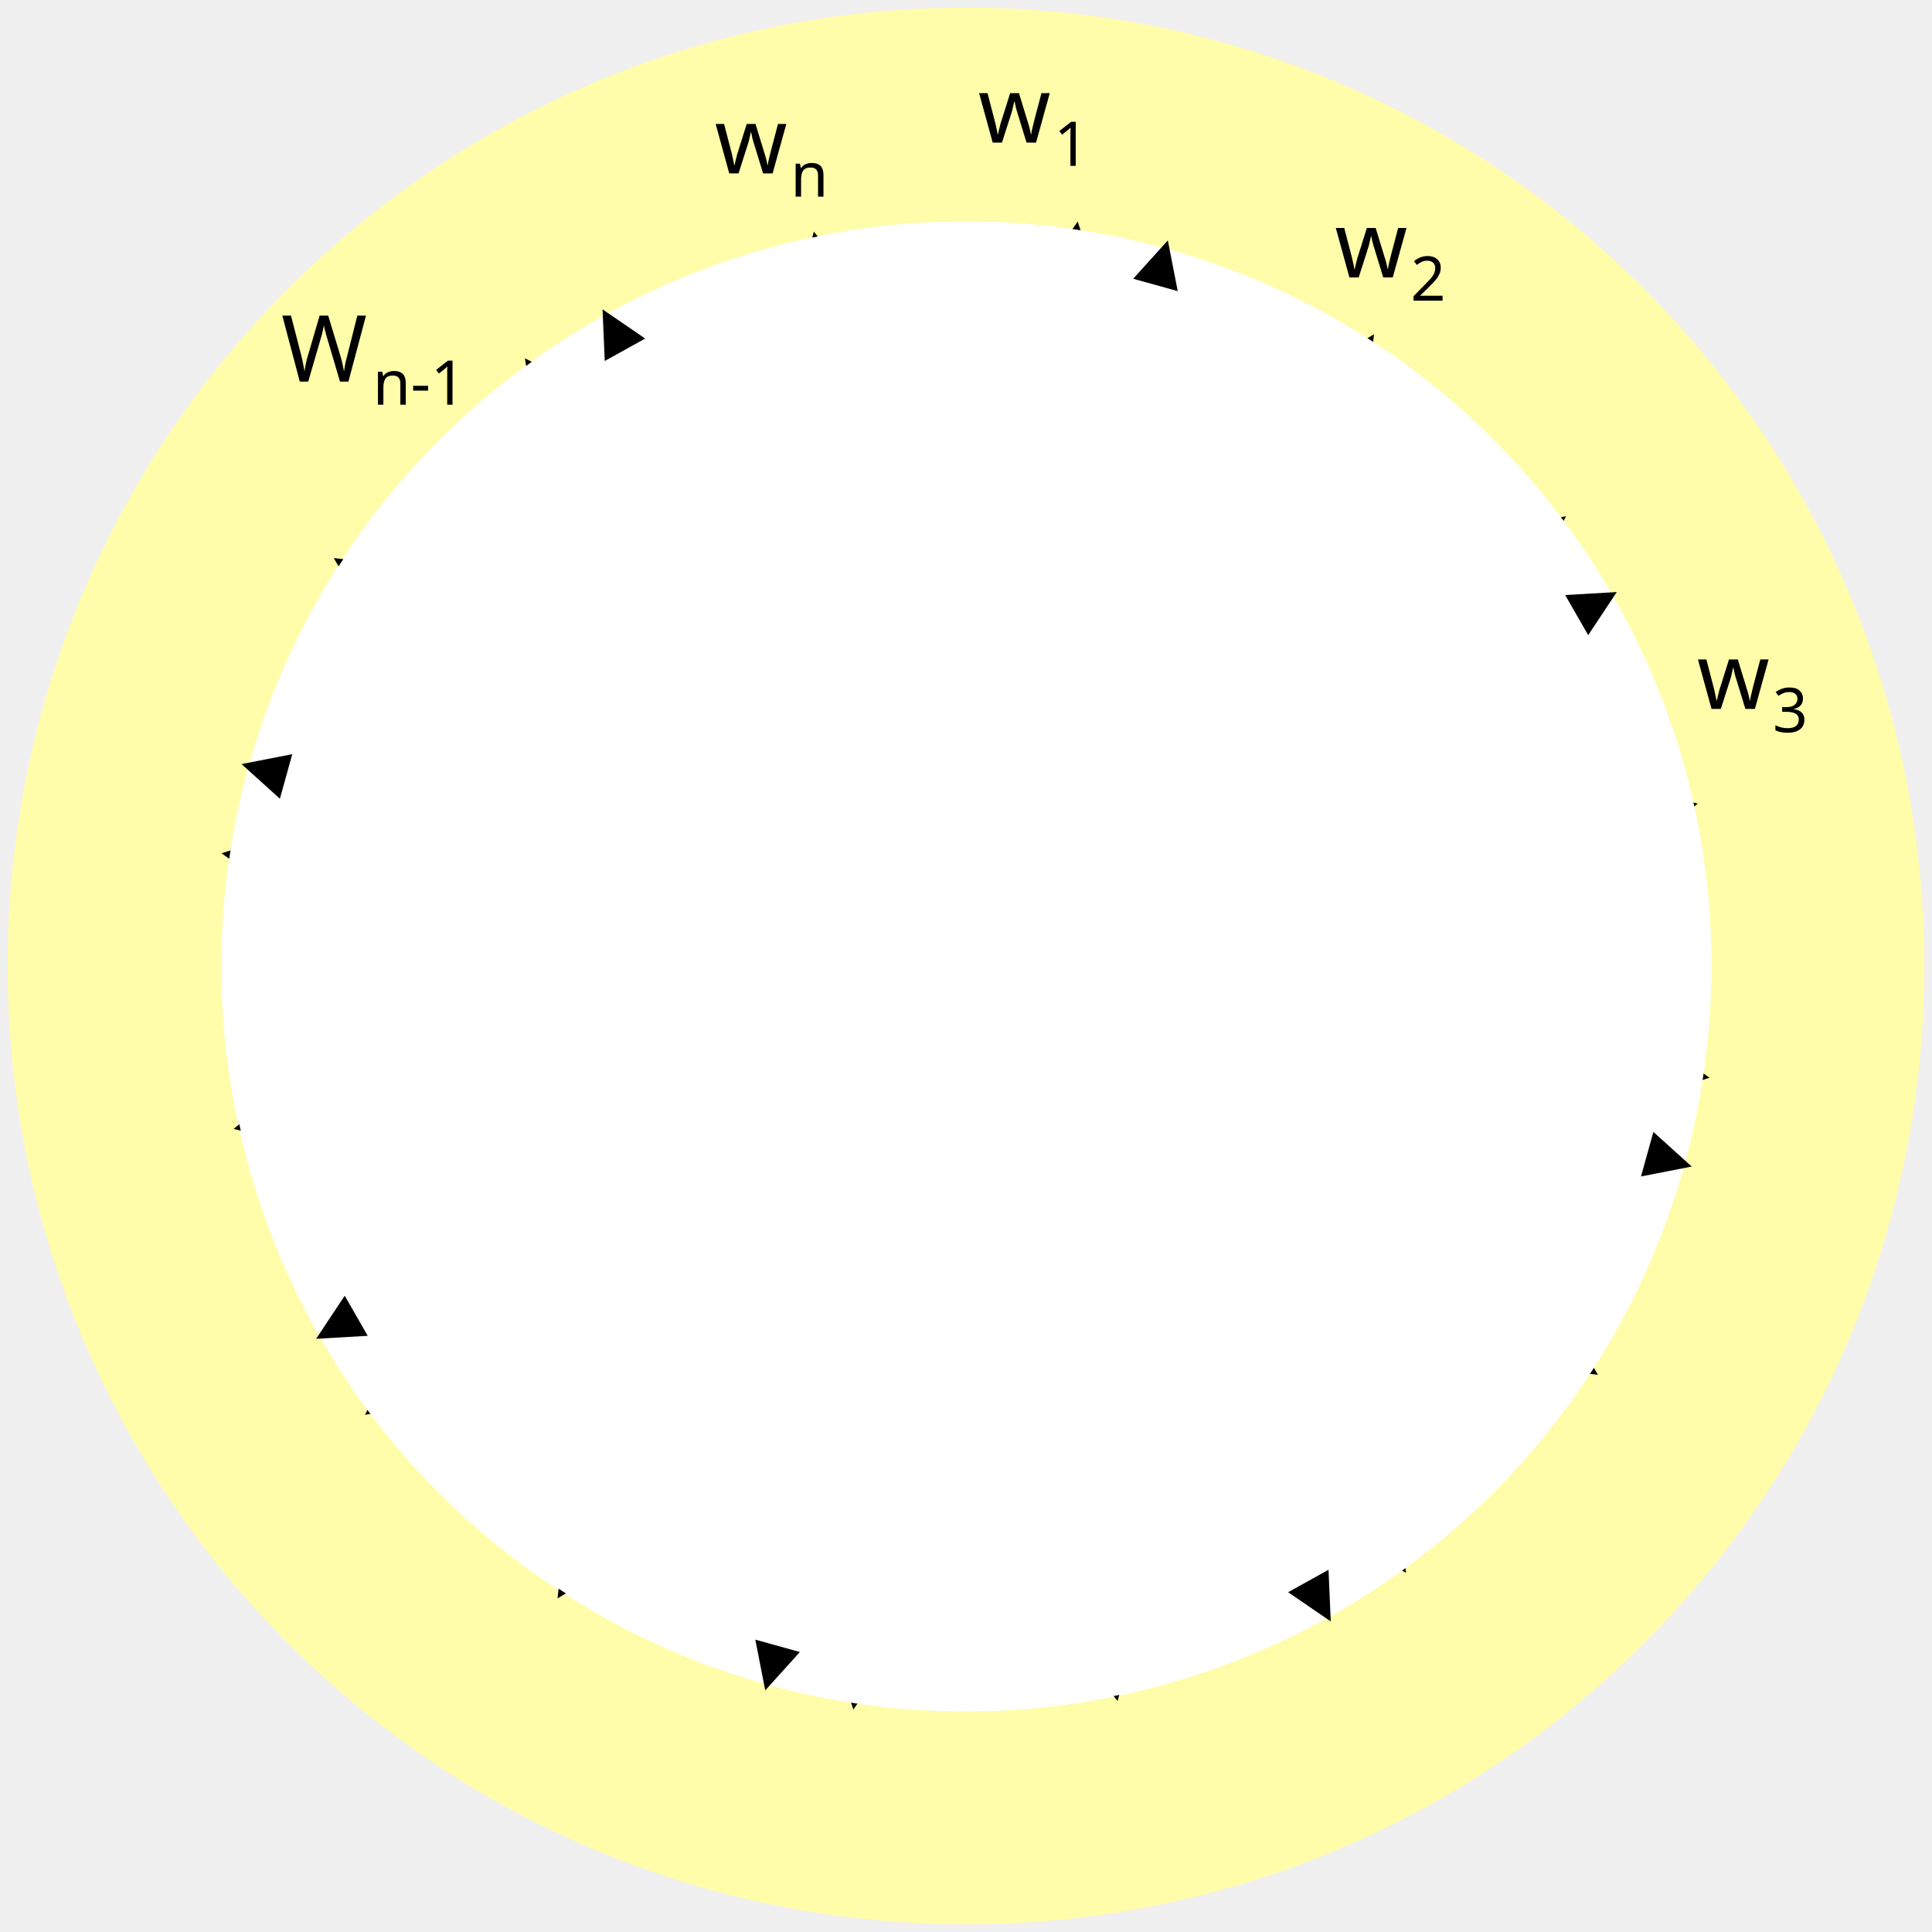
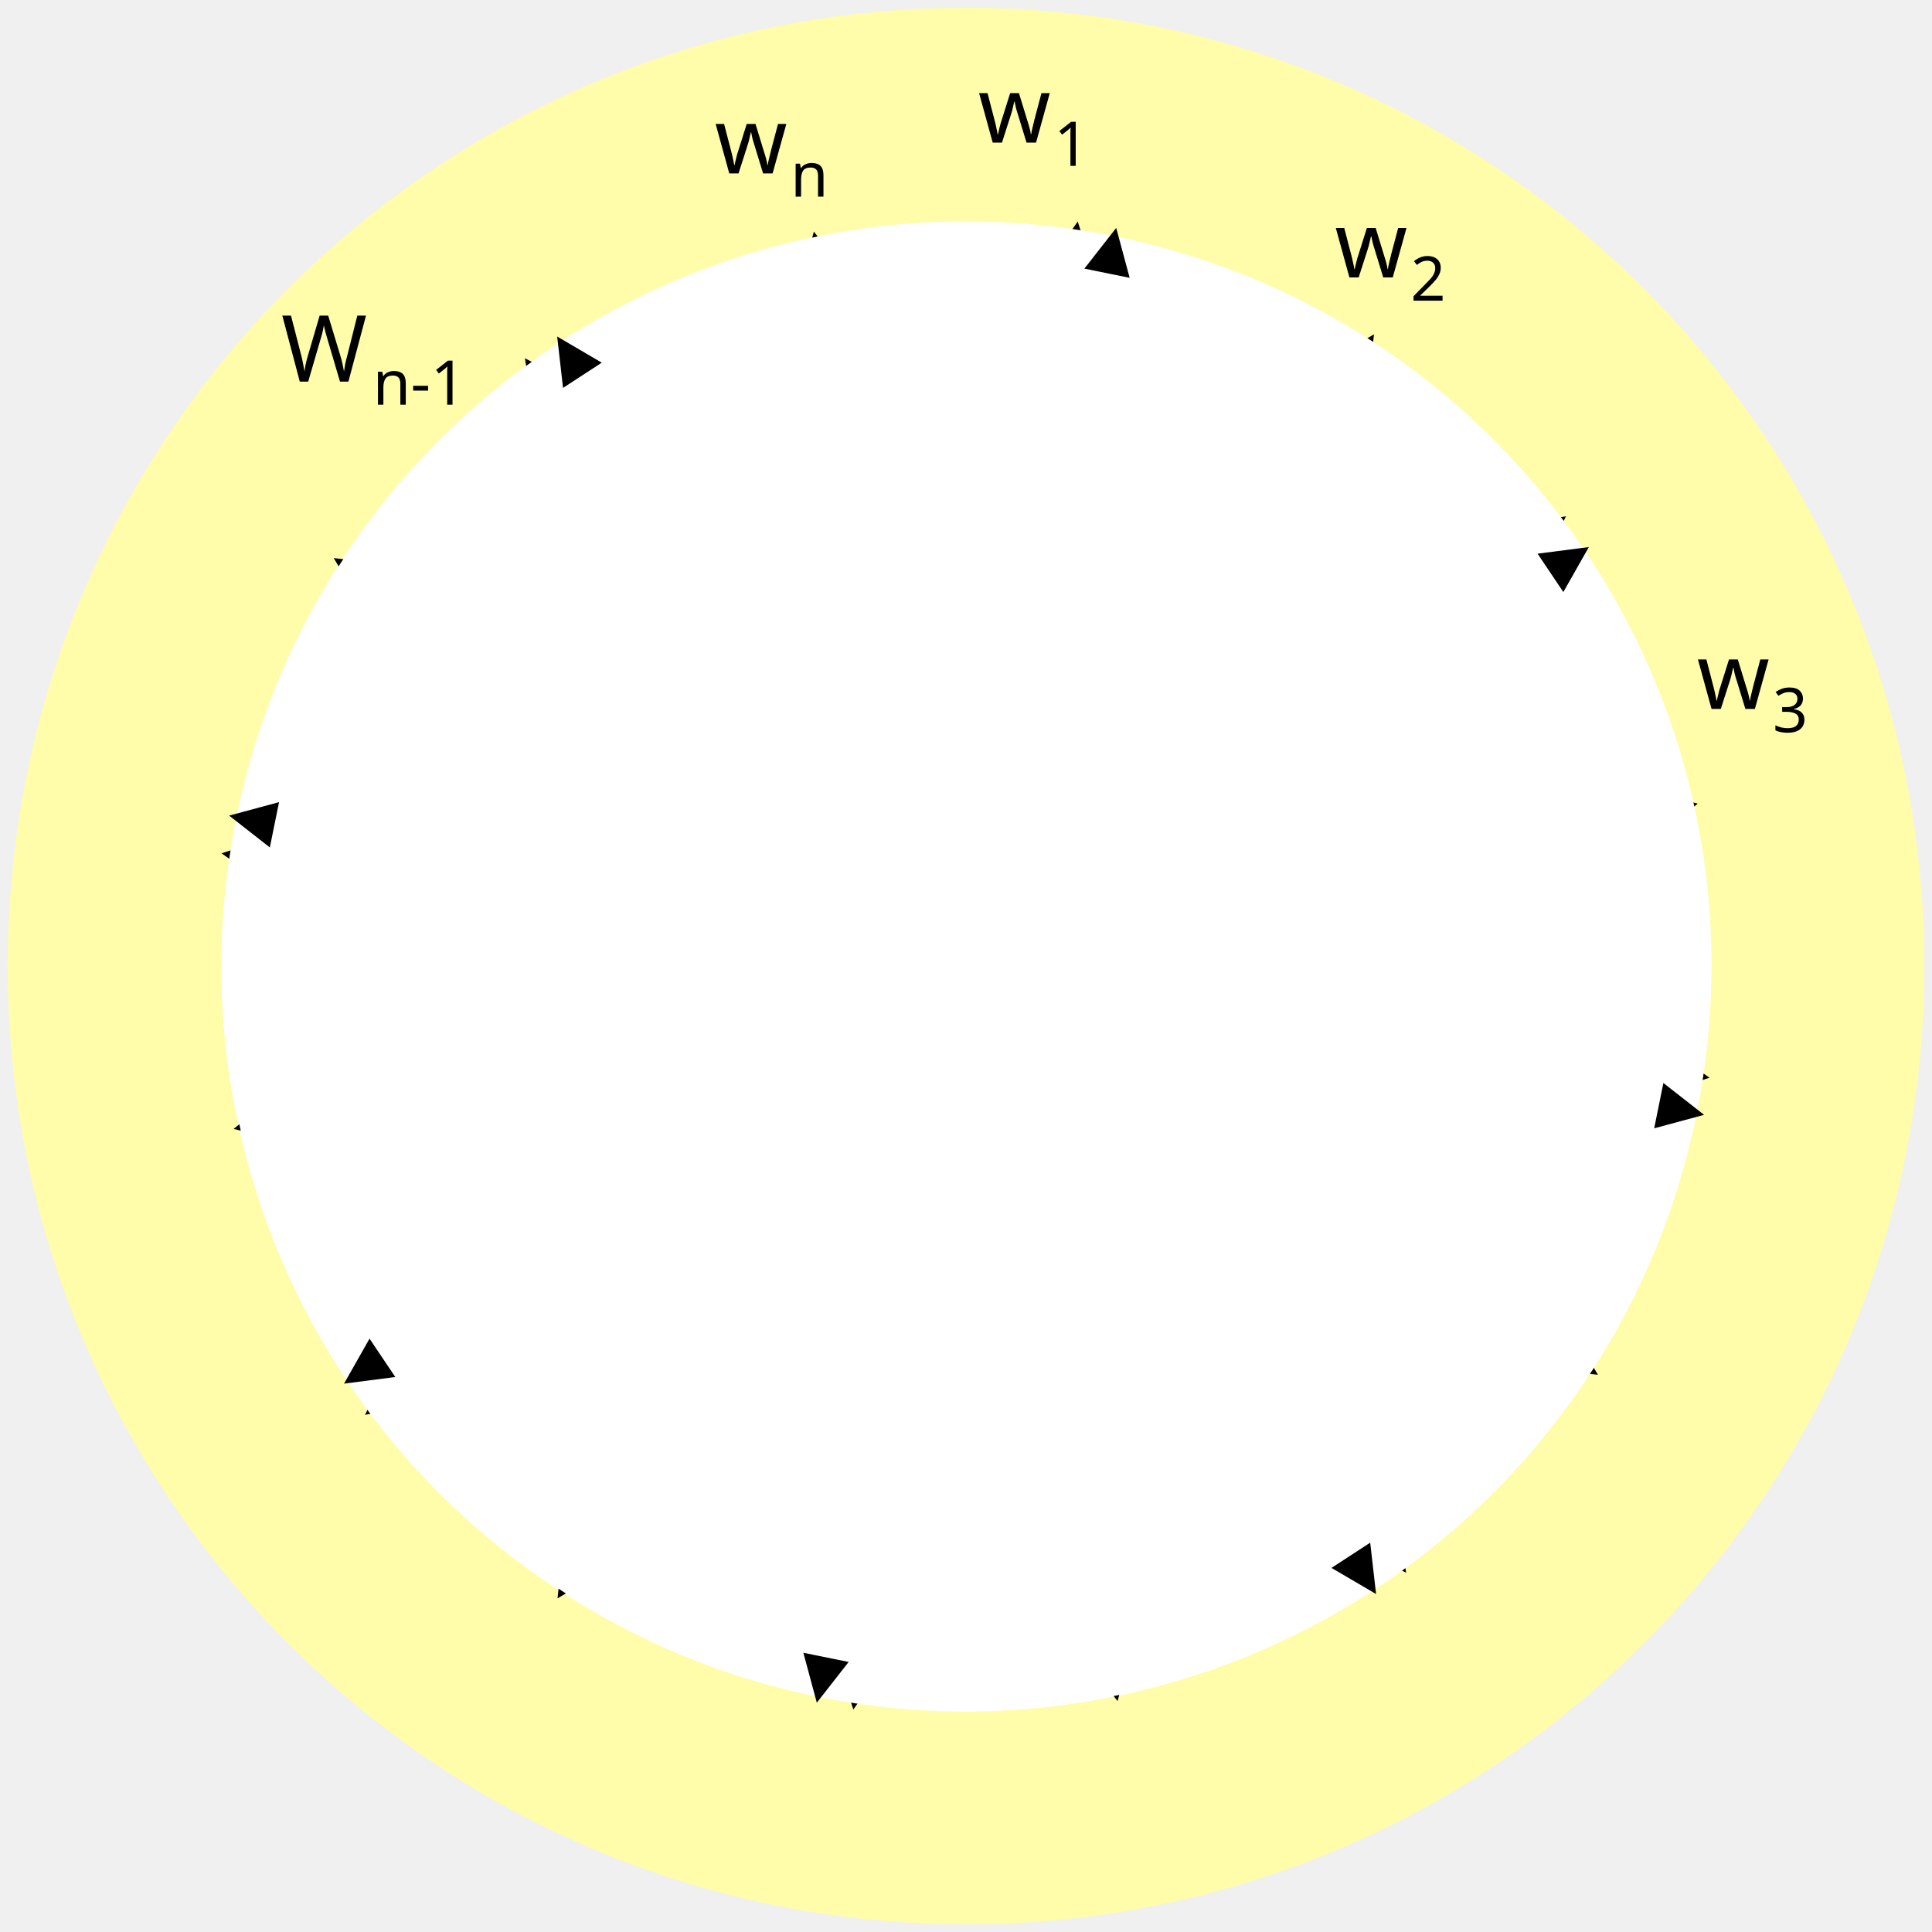
<svg xmlns="http://www.w3.org/2000/svg" width="88.459mm" height="88.459mm" viewBox="0 0 88.459 88.459" version="1.1" id="svg1">
  <defs id="defs1">
    <clipPath clipPathUnits="userSpaceOnUse" id="clipPath5">
      <path d="m 60.964,27.509 h 720 v 540 H 60.964 Z" id="path5" />
    </clipPath>
    <clipPath clipPathUnits="userSpaceOnUse" id="clipPath7">
      <path d="m 60.964,27.509 h 720 v 540 H 60.964 Z" transform="matrix(12700.003,0,0,-12700.003,-6095539.3,5821478.2)" id="path7" />
    </clipPath>
    <clipPath clipPathUnits="userSpaceOnUse" id="clipPath9">
      <path d="m 60.964,27.509 h 720 v 540 H 60.964 Z" transform="matrix(12700.003,0,0,12700.003,-7670339.7,-4246677.9)" id="path9" />
    </clipPath>
    <clipPath clipPathUnits="userSpaceOnUse" id="clipPath11">
      <path d="m 60.964,27.509 h 720 v 540 H 60.964 Z" transform="matrix(12700.003,0,0,12700.003,-7663989.6,-4253027.9)" id="path11" />
    </clipPath>
    <clipPath clipPathUnits="userSpaceOnUse" id="clipPath13">
      <path d="m 60.964,27.509 h 720 v 540 H 60.964 Z" transform="matrix(12700.003,0,0,-12700.003,-7663989.6,4253027.9)" id="path13" />
    </clipPath>
    <clipPath clipPathUnits="userSpaceOnUse" id="clipPath15">
      <path d="m 60.964,27.509 h 720 v 540 H 60.964 Z" transform="matrix(12700.003,0,0,-12700.003,-7657639.7,4259377.8)" id="path15" />
    </clipPath>
    <clipPath clipPathUnits="userSpaceOnUse" id="clipPath17">
      <path d="m 60.964,27.509 h 720 v 540 H 60.964 Z" transform="matrix(12700.003,0,0,12700.003,-7663989.6,-4233977.9)" id="path17" />
    </clipPath>
    <clipPath clipPathUnits="userSpaceOnUse" id="clipPath19">
      <path d="m 60.964,27.509 h 720 v 540 H 60.964 Z" transform="matrix(-12700.003,0,0,12700.003,7670339.7,-4240327.8)" id="path19" />
    </clipPath>
    <clipPath clipPathUnits="userSpaceOnUse" id="clipPath21">
      <path d="m 60.964,27.509 h 720 v 540 H 60.964 Z" transform="matrix(-12700.003,0,0,12700.003,7670339.7,-4246677.9)" id="path21" />
    </clipPath>
    <clipPath clipPathUnits="userSpaceOnUse" id="clipPath23">
      <path d="m 60.964,27.509 h 720 v 540 H 60.964 Z" transform="matrix(-12700.003,0,0,12700.003,7670339.7,-4259377.8)" id="path23" />
    </clipPath>
    <clipPath clipPathUnits="userSpaceOnUse" id="clipPath25">
      <path d="m 60.964,27.509 h 720 v 540 H 60.964 Z" transform="matrix(-12700.003,0,0,-12700.003,7663989.6,4246677.9)" id="path25" />
    </clipPath>
    <clipPath clipPathUnits="userSpaceOnUse" id="clipPath26">
      <path d="m 60.964,27.509 h 720 v 540 H 60.964 Z" transform="matrix(1,0,0,-1,-652.2105,423.359)" id="path26" />
    </clipPath>
    <clipPath clipPathUnits="userSpaceOnUse" id="clipPath27">
      <path d="m 60.964,27.509 h 720 v 540 H 60.964 Z" transform="matrix(1,0,0,-1,-662.0308,420.359)" id="path27" />
    </clipPath>
    <clipPath clipPathUnits="userSpaceOnUse" id="clipPath28">
      <path d="m 60.964,27.509 h 720 v 540 H 60.964 Z" transform="matrix(1,0,0,-1,-699.2104,367.359)" id="path28" />
    </clipPath>
    <clipPath clipPathUnits="userSpaceOnUse" id="clipPath29">
      <path d="m 60.964,27.509 h 720 v 540 H 60.964 Z" transform="matrix(1,0,0,-1,-709.0307,364.359)" id="path29" />
    </clipPath>
    <clipPath clipPathUnits="userSpaceOnUse" id="clipPath30">
      <path d="m 60.964,27.509 h 720 v 540 H 60.964 Z" transform="matrix(1,0,0,-1,-605.9136,440.859)" id="path30" />
    </clipPath>
    <clipPath clipPathUnits="userSpaceOnUse" id="clipPath31">
      <path d="m 60.964,27.509 h 720 v 540 H 60.964 Z" transform="matrix(1,0,0,-1,-615.7339,437.859)" id="path31" />
    </clipPath>
    <clipPath clipPathUnits="userSpaceOnUse" id="clipPath32">
      <path d="m 60.964,27.509 h 720 v 540 H 60.964 Z" transform="matrix(1,0,0,-1,-571.7222,436.859)" id="path32" />
    </clipPath>
    <clipPath clipPathUnits="userSpaceOnUse" id="clipPath33">
      <path d="m 60.964,27.509 h 720 v 540 H 60.964 Z" transform="matrix(1,0,0,-1,-581.5425,433.859)" id="path33" />
    </clipPath>
    <clipPath clipPathUnits="userSpaceOnUse" id="clipPath34">
      <path d="m 60.964,27.509 h 720 v 540 H 60.964 Z" transform="matrix(1,0,0,-1,-515.4654,409.859)" id="path34" />
    </clipPath>
    <clipPath clipPathUnits="userSpaceOnUse" id="clipPath35">
      <path d="m 60.964,27.509 h 720 v 540 H 60.964 Z" transform="matrix(1,0,0,-1,-527.3306,406.859)" id="path35" />
    </clipPath>
    <clipPath clipPathUnits="userSpaceOnUse" id="clipPath37">
      <path d="m 60.964,27.509 h 720 v 540 H 60.964 Z" transform="matrix(12700.003,0,0,-12700.003,-7676689.7,4246677.9)" id="path37" />
    </clipPath>
    <clipPath clipPathUnits="userSpaceOnUse" id="clipPath39">
      <path d="m 60.964,27.509 h 720 v 540 H 60.964 Z" transform="matrix(12700.003,0,0,-12700.003,-7670339.7,4259377.8)" id="path39" />
    </clipPath>
    <clipPath clipPathUnits="userSpaceOnUse" id="clipPath41">
      <path d="m 60.964,27.509 h 720 v 540 H 60.964 Z" transform="matrix(-12700.003,0,0,-12700.003,7663989.6,4227627.9)" id="path41" />
    </clipPath>
    <clipPath clipPathUnits="userSpaceOnUse" id="clipPath43">
      <path d="m 60.964,27.509 h 720 v 540 H 60.964 Z" transform="matrix(-12700.003,0,0,-12700.003,7676689.7,4240327.8)" id="path43" />
    </clipPath>
    <clipPath clipPathUnits="userSpaceOnUse" id="clipPath45">
      <path d="m 60.964,27.509 h 720 v 540 H 60.964 Z" transform="matrix(-12700.003,0,0,-12700.003,7670339.7,4227627.9)" id="path45" />
    </clipPath>
    <clipPath clipPathUnits="userSpaceOnUse" id="clipPath47">
      <path d="m 60.964,27.509 h 720 v 540 H 60.964 Z" id="path47" />
    </clipPath>
    <clipPath clipPathUnits="userSpaceOnUse" id="clipPath49">
      <path d="m 60.964,27.509 h 720 v 540 H 60.964 Z" transform="matrix(12557.498,-1897.177,-1897.177,-12557.498,-5728168.6,6567992.3)" id="path49" />
    </clipPath>
    <clipPath clipPathUnits="userSpaceOnUse" id="clipPath51">
      <path d="m 60.964,27.509 h 720 v 540 H 60.964 Z" transform="matrix(12700.003,0,0,-12700.003,-6447964.4,4427652.9)" id="path51" />
    </clipPath>
    <clipPath clipPathUnits="userSpaceOnUse" id="clipPath53">
      <path d="m 60.964,27.509 h 720 v 540 H 60.964 Z" id="path53" />
    </clipPath>
    <clipPath clipPathUnits="userSpaceOnUse" id="clipPath55">
      <path d="m 60.964,27.509 h 720 v 540 H 60.964 Z" id="path55" />
    </clipPath>
    <clipPath clipPathUnits="userSpaceOnUse" id="clipPath57">
      <path d="m 60.964,27.509 h 720 v 540 H 60.964 Z" transform="matrix(-12700.003,0,0,-12700.003,7859252.2,5469053.2)" id="path57" />
    </clipPath>
    <clipPath clipPathUnits="userSpaceOnUse" id="clipPath59">
      <path d="m 60.964,27.509 h 720 v 540 H 60.964 Z" id="path59" />
    </clipPath>
    <clipPath clipPathUnits="userSpaceOnUse" id="clipPath61">
      <path d="m 60.964,27.509 h 720 v 540 H 60.964 Z" id="path61" />
    </clipPath>
    <clipPath clipPathUnits="userSpaceOnUse" id="clipPath63">
      <path d="m 60.964,27.509 h 720 v 540 H 60.964 Z" transform="matrix(12700.003,0,0,-12700.003,-6948027,5243628.2)" id="path63" />
    </clipPath>
    <clipPath clipPathUnits="userSpaceOnUse" id="clipPath65">
      <path d="m 60.964,27.509 h 720 v 540 H 60.964 Z" id="path65" />
    </clipPath>
    <clipPath clipPathUnits="userSpaceOnUse" id="clipPath67">
      <path d="m 60.964,27.509 h 720 v 540 H 60.964 Z" id="path67" />
    </clipPath>
    <clipPath clipPathUnits="userSpaceOnUse" id="clipPath69">
      <path d="m 60.964,27.509 h 720 v 540 H 60.964 Z" transform="matrix(12700.003,0,0,12700.003,-6684501.9,-3502140.2)" id="path69" />
    </clipPath>
    <clipPath clipPathUnits="userSpaceOnUse" id="clipPath71">
      <path d="m 60.964,27.509 h 720 v 540 H 60.964 Z" id="path71" />
    </clipPath>
    <clipPath clipPathUnits="userSpaceOnUse" id="clipPath73">
      <path d="m 60.964,27.509 h 720 v 540 H 60.964 Z" id="path73" />
    </clipPath>
    <clipPath clipPathUnits="userSpaceOnUse" id="clipPath75">
      <path d="m 60.964,27.509 h 720 v 540 H 60.964 Z" id="path75" />
    </clipPath>
    <clipPath clipPathUnits="userSpaceOnUse" id="clipPath77">
      <path d="m 60.964,27.509 h 720 v 540 H 60.964 Z" transform="matrix(10666.247,-6893.565,-6893.565,-10666.247,-2917235.4,8954474.8)" id="path77" />
    </clipPath>
    <clipPath clipPathUnits="userSpaceOnUse" id="clipPath79">
      <path d="m 60.964,27.509 h 720 v 540 H 60.964 Z" transform="matrix(11576.352,-5222.845,-5222.845,-11576.352,-4025073.4,7207263.8)" id="path79" />
    </clipPath>
    <clipPath clipPathUnits="userSpaceOnUse" id="clipPath81">
      <path d="m 60.964,27.509 h 720 v 540 H 60.964 Z" id="path81" />
    </clipPath>
    <clipPath clipPathUnits="userSpaceOnUse" id="clipPath83">
      <path d="m 60.964,27.509 h 720 v 540 H 60.964 Z" id="path83" />
    </clipPath>
    <clipPath clipPathUnits="userSpaceOnUse" id="clipPath85">
      <path d="m 60.964,27.509 h 720 v 540 H 60.964 Z" transform="matrix(-11576.352,-5222.845,5222.845,-11576.352,5436361.6,8248663.5)" id="path85" />
    </clipPath>
    <clipPath clipPathUnits="userSpaceOnUse" id="clipPath87">
      <path d="m 60.964,27.509 h 720 v 540 H 60.964 Z" id="path87" />
    </clipPath>
    <clipPath clipPathUnits="userSpaceOnUse" id="clipPath89">
      <path d="m 60.964,27.509 h 720 v 540 H 60.964 Z" id="path89" />
    </clipPath>
    <clipPath clipPathUnits="userSpaceOnUse" id="clipPath91">
      <path d="m 60.964,27.509 h 720 v 540 H 60.964 Z" transform="matrix(11576.352,-5222.845,-5222.845,-11576.352,-4525136,8023238.7)" id="path91" />
    </clipPath>
    <clipPath clipPathUnits="userSpaceOnUse" id="clipPath93">
      <path d="m 60.964,27.509 h 720 v 540 H 60.964 Z" id="path93" />
    </clipPath>
    <clipPath clipPathUnits="userSpaceOnUse" id="clipPath95">
      <path d="m 60.964,27.509 h 720 v 540 H 60.964 Z" id="path95" />
    </clipPath>
    <clipPath clipPathUnits="userSpaceOnUse" id="clipPath97">
      <path d="m 60.964,27.509 h 720 v 540 H 60.964 Z" transform="matrix(11576.352,5222.845,-5222.845,11576.352,-4261610.4,-6281750.6)" id="path97" />
    </clipPath>
    <clipPath clipPathUnits="userSpaceOnUse" id="clipPath99">
      <path d="m 60.964,27.509 h 720 v 540 H 60.964 Z" id="path99" />
    </clipPath>
    <clipPath clipPathUnits="userSpaceOnUse" id="clipPath101">
      <path d="m 60.964,27.509 h 720 v 540 H 60.964 Z" id="path101" />
    </clipPath>
    <clipPath clipPathUnits="userSpaceOnUse" id="clipPath104">
      <path d="m 60.964,27.509 h 720 v 540 H 60.964 Z" id="path104" />
    </clipPath>
    <clipPath clipPathUnits="userSpaceOnUse" id="clipPath106">
      <path d="m 60.964,27.509 h 720 v 540 H 60.964 Z" transform="matrix(12220.231,-3457.742,-3457.742,-12220.231,-5004631.1,7398884.2)" id="path106" />
    </clipPath>
    <clipPath clipPathUnits="userSpaceOnUse" id="clipPath108">
      <path d="m 60.964,27.509 h 720 v 540 H 60.964 Z" transform="matrix(12599.643,-1593.436,-1593.436,-12599.643,-5856665.5,5357305.7)" id="path108" />
    </clipPath>
    <clipPath clipPathUnits="userSpaceOnUse" id="clipPath110">
      <path d="m 60.964,27.509 h 720 v 540 H 60.964 Z" id="path110" />
    </clipPath>
    <clipPath clipPathUnits="userSpaceOnUse" id="clipPath112">
      <path d="m 60.964,27.509 h 720 v 540 H 60.964 Z" id="path112" />
    </clipPath>
    <clipPath clipPathUnits="userSpaceOnUse" id="clipPath114">
      <path d="m 60.964,27.509 h 720 v 540 H 60.964 Z" transform="matrix(-12599.643,-1593.436,1593.436,-12599.643,7267954.6,6398705.4)" id="path114" />
    </clipPath>
    <clipPath clipPathUnits="userSpaceOnUse" id="clipPath116">
      <path d="m 60.964,27.509 h 720 v 540 H 60.964 Z" id="path116" />
    </clipPath>
    <clipPath clipPathUnits="userSpaceOnUse" id="clipPath118">
      <path d="m 60.964,27.509 h 720 v 540 H 60.964 Z" id="path118" />
    </clipPath>
    <clipPath clipPathUnits="userSpaceOnUse" id="clipPath120">
      <path d="m 60.964,27.509 h 720 v 540 H 60.964 Z" transform="matrix(12599.643,-1593.436,-1593.436,-12599.643,-6356727.8,6173280.7)" id="path120" />
    </clipPath>
    <clipPath clipPathUnits="userSpaceOnUse" id="clipPath122">
      <path d="m 60.964,27.509 h 720 v 540 H 60.964 Z" id="path122" />
    </clipPath>
    <clipPath clipPathUnits="userSpaceOnUse" id="clipPath124">
      <path d="m 60.964,27.509 h 720 v 540 H 60.964 Z" id="path124" />
    </clipPath>
    <clipPath clipPathUnits="userSpaceOnUse" id="clipPath126">
      <path d="m 60.964,27.509 h 720 v 540 H 60.964 Z" transform="matrix(12599.643,1593.436,-1593.436,12599.643,-6093203.4,-4431792.5)" id="path126" />
    </clipPath>
    <clipPath clipPathUnits="userSpaceOnUse" id="clipPath128">
      <path d="m 60.964,27.509 h 720 v 540 H 60.964 Z" id="path128" />
    </clipPath>
    <clipPath clipPathUnits="userSpaceOnUse" id="clipPath130">
      <path d="m 60.964,27.509 h 720 v 540 H 60.964 Z" id="path130" />
    </clipPath>
  </defs>
  <g id="layer1" transform="translate(-54.76874,-103.4521)">
    <path id="path4" d="m 479.964,334.009 c 0,68.69 55.685,124.375 124.375,124.375 68.691,0 124.375,-55.685 124.375,-124.375 0,-68.69 -55.684,-124.375 -124.375,-124.375 -68.69,0 -124.375,55.685 -124.375,124.375 z" style="fill:#fffda9;fill-opacity:1;fill-rule:evenodd;stroke:none" transform="matrix(0.3527778,0,0,-0.3527778,-114.199,265.5125)" clip-path="url(#clipPath5)" />
    <path id="path6" d="M 0.063,1579563 C 0.063,707194.8 707194.6,0.271 1579563,0.271 2451932,0.271 3159126,707194.8 3159126,1579563 c 0,872369 -707194,1579563 -1579563,1579563 C 707194.6,3159126 0.063,2451932 0.063,1579563 Z" style="fill:none;stroke:#000000;stroke-width:25400;stroke-linecap:butt;stroke-linejoin:round;stroke-miterlimit:10;stroke-dasharray:none;stroke-opacity:1" transform="matrix(2.777777e-5,0,0,2.777777e-5,55.12152,103.8049)" clip-path="url(#clipPath7)" />
    <path id="path8" d="M -0.083,-0.013 285750,1543050" style="fill:none;stroke:#000000;stroke-width:12700;stroke-linecap:butt;stroke-linejoin:round;stroke-miterlimit:10;stroke-dasharray:none;stroke-opacity:1" transform="matrix(2.777777e-5,0,0,-2.777777e-5,98.86597,147.5493)" clip-path="url(#clipPath9)" />
    <path id="path10" d="M -0.084,-0.124 1130300,1104900" style="fill:none;stroke:#000000;stroke-width:12700;stroke-linecap:butt;stroke-linejoin:round;stroke-miterlimit:10;stroke-dasharray:none;stroke-opacity:1" transform="matrix(2.777777e-5,0,0,-2.777777e-5,98.68958,147.3729)" clip-path="url(#clipPath11)" />
    <path id="path12" d="M -0.084,0.124 1543050,374650.2" style="fill:none;stroke:#000000;stroke-width:12700;stroke-linecap:butt;stroke-linejoin:round;stroke-miterlimit:10;stroke-dasharray:none;stroke-opacity:1" transform="matrix(2.777777e-5,0,0,2.777777e-5,98.68958,147.3729)" clip-path="url(#clipPath13)" />
    <path id="path14" d="M -0.085,0.123 1327150,895350.2" style="fill:none;stroke:#000000;stroke-width:12700;stroke-linecap:butt;stroke-linejoin:round;stroke-miterlimit:10;stroke-dasharray:none;stroke-opacity:1" transform="matrix(2.777777e-5,0,0,2.777777e-5,98.51319,147.1965)" clip-path="url(#clipPath15)" />
    <path id="path16" d="M -0.084,-0.127 6349.917,1574800" style="fill:none;stroke:#000000;stroke-width:12700;stroke-linecap:butt;stroke-linejoin:round;stroke-miterlimit:10;stroke-dasharray:none;stroke-opacity:1" transform="matrix(2.777777e-5,0,0,-2.777777e-5,98.68958,147.9021)" clip-path="url(#clipPath17)" />
    <path id="path18" d="M 0.083,-0.014 660400.2,1428750" style="fill:none;stroke:#000000;stroke-width:12700;stroke-linecap:butt;stroke-linejoin:round;stroke-miterlimit:10;stroke-dasharray:none;stroke-opacity:1" transform="matrix(-2.777777e-5,0,0,-2.777777e-5,98.86597,147.7257)" clip-path="url(#clipPath19)" />
    <path id="path20" d="M 0.083,-0.013 1416050,717550.1" style="fill:none;stroke:#000000;stroke-width:12700;stroke-linecap:butt;stroke-linejoin:round;stroke-miterlimit:10;stroke-dasharray:none;stroke-opacity:1" transform="matrix(-2.777777e-5,0,0,-2.777777e-5,98.86597,147.5493)" clip-path="url(#clipPath21)" />
    <path id="path22" d="M 0.083,-0.123 1473200,527049.9" style="fill:none;stroke:#000000;stroke-width:12700;stroke-linecap:butt;stroke-linejoin:round;stroke-miterlimit:10;stroke-dasharray:none;stroke-opacity:1" transform="matrix(-2.777777e-5,0,0,-2.777777e-5,98.86597,147.1965)" clip-path="url(#clipPath23)" />
    <path id="path24" d="M 0.084,0.013 1568450,222250" style="fill:none;stroke:#000000;stroke-width:12700;stroke-linecap:butt;stroke-linejoin:round;stroke-miterlimit:10;stroke-dasharray:none;stroke-opacity:1" transform="matrix(-2.777777e-5,0,0,2.777777e-5,98.68958,147.5493)" clip-path="url(#clipPath25)" />
    <text id="text25" xml:space="preserve" transform="matrix(0.3527778,0,0,0.3527778,115.8864,116.1609)" clip-path="url(#clipPath26)">
      <tspan id="tspan25" style="font-variant:normal;font-weight:normal;font-size:12px;font-family:Verdana;writing-mode:lr-tb;fill:#000000;fill-opacity:1;fill-rule:nonzero;stroke:none" x="0" y="0">w</tspan>
    </text>
    <text id="text26" xml:space="preserve" transform="matrix(0.3527778,0,0,0.3527778,119.3508,117.2192)" clip-path="url(#clipPath27)">
      <tspan id="tspan26" style="font-variant:normal;font-weight:normal;font-size:8px;font-family:Verdana;writing-mode:lr-tb;fill:#000000;fill-opacity:1;fill-rule:nonzero;stroke:none" x="0" y="0">2</tspan>
    </text>
    <text id="text27" xml:space="preserve" transform="matrix(0.3527778,0,0,0.3527778,132.4669,135.9164)" clip-path="url(#clipPath28)">
      <tspan id="tspan27" style="font-variant:normal;font-weight:normal;font-size:12px;font-family:Verdana;writing-mode:lr-tb;fill:#000000;fill-opacity:1;fill-rule:nonzero;stroke:none" x="0" y="0">w</tspan>
    </text>
    <text id="text28" xml:space="preserve" transform="matrix(0.3527778,0,0,0.3527778,135.9313,136.9748)" clip-path="url(#clipPath29)">
      <tspan id="tspan28" style="font-variant:normal;font-weight:normal;font-size:8px;font-family:Verdana;writing-mode:lr-tb;fill:#000000;fill-opacity:1;fill-rule:nonzero;stroke:none" x="0" y="0">3</tspan>
    </text>
    <text id="text29" xml:space="preserve" transform="matrix(0.3527778,0,0,0.3527778,99.55388,109.9873)" clip-path="url(#clipPath30)">
      <tspan id="tspan29" style="font-variant:normal;font-weight:normal;font-size:12px;font-family:Verdana;writing-mode:lr-tb;fill:#000000;fill-opacity:1;fill-rule:nonzero;stroke:none" x="0" y="0">w</tspan>
    </text>
    <text id="text30" xml:space="preserve" transform="matrix(0.3527778,0,0,0.3527778,103.0183,111.0456)" clip-path="url(#clipPath31)">
      <tspan id="tspan30" style="font-variant:normal;font-weight:normal;font-size:8px;font-family:Verdana;writing-mode:lr-tb;fill:#000000;fill-opacity:1;fill-rule:nonzero;stroke:none" x="0" y="0">1</tspan>
    </text>
    <text id="text31" xml:space="preserve" transform="matrix(0.3527778,0,0,0.3527778,87.49191,111.3984)" clip-path="url(#clipPath32)">
      <tspan id="tspan31" style="font-variant:normal;font-weight:normal;font-size:12px;font-family:Verdana;writing-mode:lr-tb;fill:#000000;fill-opacity:1;fill-rule:nonzero;stroke:none" x="0" y="0">w</tspan>
    </text>
    <text id="text32" xml:space="preserve" transform="matrix(0.3527778,0,0,0.3527778,90.9563,112.4567)" clip-path="url(#clipPath33)">
      <tspan id="tspan32" style="font-variant:normal;font-weight:normal;font-size:8px;font-family:Verdana;writing-mode:lr-tb;fill:#000000;fill-opacity:1;fill-rule:nonzero;stroke:none" x="0" y="0">n</tspan>
    </text>
    <text id="text33" xml:space="preserve" transform="matrix(0.3527778,0,0,0.3527778,67.64575,120.9234)" clip-path="url(#clipPath34)">
      <tspan id="tspan33" style="font-variant:normal;font-weight:normal;font-size:12px;font-family:Verdana;writing-mode:lr-tb;fill:#000000;fill-opacity:1;fill-rule:nonzero;stroke:none" x="0" y="0">W</tspan>
    </text>
    <text id="text34" xml:space="preserve" transform="matrix(0.3527778,0,0,0.3527778,71.83154,121.9817)" clip-path="url(#clipPath35)">
      <tspan id="tspan34" style="font-variant:normal;font-weight:normal;font-size:8px;font-family:Verdana;writing-mode:lr-tb;fill:#000000;fill-opacity:1;fill-rule:nonzero;stroke:none" x="0" y="0">n-1</tspan>
    </text>
    <path id="path36" d="M -0.082,0.013 762000.1,1390650" style="fill:none;stroke:#000000;stroke-width:12700;stroke-linecap:butt;stroke-linejoin:round;stroke-miterlimit:10;stroke-dasharray:none;stroke-opacity:1" transform="matrix(2.777777e-5,0,0,2.777777e-5,99.04236,147.5493)" clip-path="url(#clipPath37)" />
    <path id="path38" d="M -0.083,0.123 457200,1530350" style="fill:none;stroke:#000000;stroke-width:12700;stroke-linecap:butt;stroke-linejoin:round;stroke-miterlimit:10;stroke-dasharray:none;stroke-opacity:1" transform="matrix(2.777777e-5,0,0,2.777777e-5,98.86597,147.1965)" clip-path="url(#clipPath39)" />
    <path id="path40" d="M 0.084,0.128 476250.2,1492250" style="fill:none;stroke:#000000;stroke-width:12700;stroke-linecap:butt;stroke-linejoin:round;stroke-miterlimit:10;stroke-dasharray:none;stroke-opacity:1" transform="matrix(-2.777777e-5,0,0,2.777777e-5,98.68958,148.0785)" clip-path="url(#clipPath41)" />
    <path id="path42" d="M 0.082,0.014 1485900,565150.1" style="fill:none;stroke:#000000;stroke-width:12700;stroke-linecap:butt;stroke-linejoin:round;stroke-miterlimit:10;stroke-dasharray:none;stroke-opacity:1" transform="matrix(-2.777777e-5,0,0,2.777777e-5,99.04236,147.7257)" clip-path="url(#clipPath43)" />
    <path id="path44" d="M 0.083,0.128 1416050,692150.2" style="fill:none;stroke:#000000;stroke-width:12700;stroke-linecap:butt;stroke-linejoin:round;stroke-miterlimit:10;stroke-dasharray:none;stroke-opacity:1" transform="matrix(-2.777777e-5,0,0,2.777777e-5,98.86597,148.0785)" clip-path="url(#clipPath45)" />
    <path id="path46" d="m 508.798,348.443 c 7.972,52.766 57.209,89.078 109.975,81.107 52.766,-7.972 89.078,-57.209 81.107,-109.975 -7.972,-52.766 -57.209,-89.078 -109.975,-81.106 -52.766,7.972 -89.078,57.209 -81.107,109.975 z" style="fill:#ffffff;fill-opacity:1;fill-rule:evenodd;stroke:none" transform="matrix(0.3527778,0,0,-0.3527778,-114.199,265.5125)" clip-path="url(#clipPath47)" />
    <path id="path48" d="M 0.227,1227138 C 0.501,549408.1 549408.6,-0.179 1227138,-0.288 1904868,-0.397 2454276,549408.1 2454276,1227138 c 0,677730 -549408,1227138 -1227138,1227138 C 549408.7,2454276 0.278,1904867 0.227,1227138 Z" style="fill:none;stroke:#000000;stroke-width:25400;stroke-linecap:butt;stroke-linejoin:round;stroke-miterlimit:10;stroke-dasharray:none;stroke-opacity:1" transform="matrix(2.7466086e-5,4.1495556e-6,-4.1495556e-6,2.7466086e-5,70.38565,108.8849)" clip-path="url(#clipPath49)" />
    <path id="path50" d="M 25115.64,3787.851 2427571,366099.9" style="fill:none;stroke:#000000;stroke-width:12700;stroke-linecap:butt;stroke-linejoin:round;stroke-miterlimit:10;stroke-dasharray:none;stroke-opacity:1" transform="matrix(2.777777e-5,0,0,2.777777e-5,64.91111,142.5222)" clip-path="url(#clipPath51)" />
    <path id="path52" d="m 513.199,344.773 -5.486,3.861 6.38,2.072 z" style="fill:#000000;fill-opacity:1;fill-rule:evenodd;stroke:none" transform="matrix(0.3527778,0,0,-0.3527778,-114.199,265.5125)" clip-path="url(#clipPath53)" />
    <path id="path54" d="m 695.353,323.37 5.486,-3.861 -6.38,-2.072 z" style="fill:#000000;fill-opacity:1;fill-rule:evenodd;stroke:none" transform="matrix(0.3527778,0,0,-0.3527778,-114.199,265.5125)" clip-path="url(#clipPath55)" />
    <path id="path56" d="M 3787.42,25116.24 366100.2,2427572" style="fill:none;stroke:#000000;stroke-width:12700;stroke-linecap:butt;stroke-linejoin:round;stroke-miterlimit:10;stroke-dasharray:none;stroke-opacity:1" transform="matrix(-2.777777e-5,0,0,2.777777e-5,104.1135,113.5944)" clip-path="url(#clipPath57)" />
    <path id="path58" d="m 620.91,424.254 -2.072,6.38 -3.861,-5.486 z" style="fill:#000000;fill-opacity:1;fill-rule:evenodd;stroke:none" transform="matrix(0.3527778,0,0,-0.3527778,-114.199,265.5125)" clip-path="url(#clipPath59)" />
    <path id="path60" d="m 587.642,243.889 2.072,-6.38 3.861,5.486 z" style="fill:#000000;fill-opacity:1;fill-rule:evenodd;stroke:none" transform="matrix(0.3527778,0,0,-0.3527778,-114.199,265.5125)" clip-path="url(#clipPath61)" />
    <path id="path62" d="M 14917,20557.91 1437646,1981280" style="fill:none;stroke:#000000;stroke-width:12700;stroke-linecap:butt;stroke-linejoin:round;stroke-miterlimit:10;stroke-dasharray:none;stroke-opacity:1" transform="matrix(2.777777e-5,0,0,2.777777e-5,78.80173,119.8562)" clip-path="url(#clipPath63)" />
    <path id="path64" d="m 548.184,406.266 -1.096,6.618 5.952,-3.094 z" style="fill:#000000;fill-opacity:1;fill-rule:evenodd;stroke:none" transform="matrix(0.3527778,0,0,-0.3527778,-114.199,265.5125)" clip-path="url(#clipPath65)" />
    <path id="path66" d="m 660.368,261.877 1.096,-6.618 -5.952,3.094 z" style="fill:#000000;fill-opacity:1;fill-rule:evenodd;stroke:none" transform="matrix(0.3527778,0,0,-0.3527778,-114.199,265.5125)" clip-path="url(#clipPath67)" />
    <path id="path68" d="M 20337.56,15216.39 1959275,1465921" style="fill:none;stroke:#000000;stroke-width:12700;stroke-linecap:butt;stroke-linejoin:round;stroke-miterlimit:10;stroke-dasharray:none;stroke-opacity:1" transform="matrix(2.777777e-5,0,0,-2.777777e-5,71.48159,168.2309)" clip-path="url(#clipPath69)" />
    <path id="path70" d="m 529.346,281.755 -3.007,-5.997 6.601,1.192 z" style="fill:#000000;fill-opacity:1;fill-rule:evenodd;stroke:none" transform="matrix(0.3527778,0,0,-0.3527778,-114.199,265.5125)" clip-path="url(#clipPath71)" />
    <path id="path72" d="m 679.207,386.387 3.007,5.997 -6.601,-1.192 z" style="fill:#000000;fill-opacity:1;fill-rule:evenodd;stroke:none" transform="matrix(0.3527778,0,0,-0.3527778,-114.199,265.5125)" clip-path="url(#clipPath73)" />
    <path id="path74" d="m 523.187,386.332 c 28.966,44.819 88.781,57.67 133.6,28.704 44.819,-28.966 57.67,-88.781 28.703,-133.6 -28.966,-44.819 -88.781,-57.67 -133.6,-28.704 -44.819,28.966 -57.67,88.781 -28.703,133.6 z" style="fill:#ffffff;fill-opacity:1;fill-rule:evenodd;stroke:none" transform="matrix(0.3527778,0,0,-0.3527778,-114.199,265.5125)" clip-path="url(#clipPath75)" />
    <path id="path76" d="M 0.029,1227138 C -0.439,549408.6 549407.9,0.49 1227138,0.348 1904867,0.205 2454276,549408.6 2454275,1227138 c 1,677730 -549408,1227138 -1227137,1227138 C 549408.2,2454276 -0.364,1904868 0.029,1227138 Z" style="fill:none;stroke:#000000;stroke-width:25400;stroke-linecap:butt;stroke-linejoin:round;stroke-miterlimit:10;stroke-dasharray:none;stroke-opacity:1" transform="matrix(2.332949e-5,1.5077782e-5,-1.5077782e-5,2.332949e-5,88.87226,100.5947)" clip-path="url(#clipPath77)" />
    <path id="path78" d="M 25115.63,3789.411 2427914,366298.4" style="fill:none;stroke:#000000;stroke-width:12700;stroke-linecap:butt;stroke-linejoin:round;stroke-miterlimit:10;stroke-dasharray:none;stroke-opacity:1" transform="matrix(2.5320099e-5,1.1423544e-5,-1.1423544e-5,2.5320099e-5,70.04878,129.0045)" clip-path="url(#clipPath79)" />
    <path id="path80" d="m 525.689,381.176 -3.412,5.776 6.668,-0.736 z" style="fill:#000000;fill-opacity:1;fill-rule:evenodd;stroke:none" transform="matrix(0.3527778,0,0,-0.3527778,-114.199,265.5125)" clip-path="url(#clipPath81)" />
    <path id="path82" d="m 682.944,286.732 3.412,-5.776 -6.668,0.736 z" style="fill:#000000;fill-opacity:1;fill-rule:evenodd;stroke:none" transform="matrix(0.3527778,0,0,-0.3527778,-114.199,265.5125)" clip-path="url(#clipPath83)" />
    <path id="path84" d="M 3787.681,25115.98 366100.2,2427572" style="fill:none;stroke:#000000;stroke-width:12700;stroke-linecap:butt;stroke-linejoin:round;stroke-miterlimit:10;stroke-dasharray:none;stroke-opacity:1" transform="matrix(-2.5320099e-5,-1.1423544e-5,-1.1423544e-5,2.5320099e-5,117.6792,118.7581)" clip-path="url(#clipPath85)" />
    <path id="path86" d="m 656.557,409.329 0.735,6.668 -5.775,-3.412 z" style="fill:#000000;fill-opacity:1;fill-rule:evenodd;stroke:none" transform="matrix(0.3527778,0,0,-0.3527778,-114.199,265.5125)" clip-path="url(#clipPath87)" />
    <path id="path88" d="m 552.058,258.604 -0.735,-6.668 5.776,3.412 z" style="fill:#000000;fill-opacity:1;fill-rule:evenodd;stroke:none" transform="matrix(0.3527778,0,0,-0.3527778,-114.199,265.5125)" clip-path="url(#clipPath89)" />
    <path id="path90" d="M 14915.91,20558.53 1437570,1981398" style="fill:none;stroke:#000000;stroke-width:12700;stroke-linecap:butt;stroke-linejoin:round;stroke-miterlimit:10;stroke-dasharray:none;stroke-opacity:1" transform="matrix(2.5320099e-5,1.1423544e-5,-1.1423544e-5,2.5320099e-5,92.03174,114.0564)" clip-path="url(#clipPath91)" />
    <path id="path92" d="m 582.868,422.841 1.723,6.483 4.152,-5.269 z" style="fill:#000000;fill-opacity:1;fill-rule:evenodd;stroke:none" transform="matrix(0.3527778,0,0,-0.3527778,-114.199,265.5125)" clip-path="url(#clipPath93)" />
    <path id="path94" d="m 625.737,245.086 -1.723,-6.483 -4.152,5.268 z" style="fill:#000000;fill-opacity:1;fill-rule:evenodd;stroke:none" transform="matrix(0.3527778,0,0,-0.3527778,-114.199,265.5125)" clip-path="url(#clipPath95)" />
    <path id="path96" d="M 20335.93,15218.88 1958980,1466004" style="fill:none;stroke:#000000;stroke-width:12700;stroke-linecap:butt;stroke-linejoin:round;stroke-miterlimit:10;stroke-dasharray:none;stroke-opacity:1" transform="matrix(2.5320099e-5,1.1423544e-5,1.1423544e-5,-2.5320099e-5,65.46528,155.1407)" clip-path="url(#clipPath97)" />
    <path id="path98" d="m 514.491,317.095 -5.207,-4.23 6.508,-1.627 z" style="fill:#000000;fill-opacity:1;fill-rule:evenodd;stroke:none" transform="matrix(0.3527778,0,0,-0.3527778,-114.199,265.5125)" clip-path="url(#clipPath99)" />
    <path id="path100" d="m 694.105,350.854 5.207,4.23 -6.508,1.627 z" style="fill:#000000;fill-opacity:1;fill-rule:evenodd;stroke:none" transform="matrix(0.3527778,0,0,-0.3527778,-114.199,265.5125)" clip-path="url(#clipPath101)" />
    <path id="path103" d="m 511.489,360.316 c 14.529,51.349 67.934,81.197 119.282,66.667 51.349,-14.529 81.197,-67.934 66.667,-119.282 -14.529,-51.349 -67.934,-81.197 -119.282,-66.667 -51.349,14.529 -81.197,67.934 -66.667,119.282 z" style="fill:#ffffff;fill-opacity:1;fill-rule:evenodd;stroke:none" transform="matrix(-0.2191815,0.2764265,0.2764265,0.2191815,139.2007,-92.61676)" clip-path="url(#clipPath104)" />
    <path id="path105" d="M -0.217,1227138 C -0.393,549408.7 549407.9,-0.048 1227138,0.043 1904867,0.134 2454276,549408.4 2454276,1227138 c 0,677730 -549409,1227138 -1227138,1227138 C 549408,2454276 -0.308,1904868 -0.217,1227138 Z" style="fill:none;stroke:#000000;stroke-width:25400;stroke-linecap:butt;stroke-linejoin:round;stroke-miterlimit:10;stroke-dasharray:none;stroke-opacity:1" transform="matrix(2.6728409e-5,7.5628639e-6,-7.5628639e-6,2.6728409e-5,75.52361,105.6015)" clip-path="url(#clipPath106)" />
-     <g id="g1" transform="rotate(-0.2657946,98.2408,147.8068)">
+     <g id="g1" transform="rotate(-4.30763,98.92143,147.6742)">
      <path id="path107" d="M 25117.02,3784.832 2427906,365849.2" style="fill:none;stroke:#000000;stroke-width:12700;stroke-linecap:butt;stroke-linejoin:round;stroke-miterlimit:10;stroke-dasharray:none;stroke-opacity:1" transform="matrix(2.7558267e-5,3.4852057e-6,-3.4852057e-6,2.7558267e-5,65.87189,138.2862)" clip-path="url(#clipPath108)" />
      <path id="path109" d="m 515.395,356.123 -4.958,4.518 6.59,1.256 z" style="fill:#000000;fill-opacity:1;fill-rule:evenodd;stroke:none" transform="matrix(0.3527778,0,0,-0.3527778,-114.199,265.5125)" clip-path="url(#clipPath110)" />
      <path id="path111" d="m 693.452,312.051 4.958,-4.518 -6.59,-1.256 z" style="fill:#000000;fill-opacity:1;fill-rule:evenodd;stroke:none" transform="matrix(0.3527778,0,0,-0.3527778,-114.199,265.5125)" clip-path="url(#clipPath112)" />
      <path id="path113" d="M 3787.74,25116.15 366100.8,2427572" style="fill:none;stroke:#000000;stroke-width:12700;stroke-linecap:butt;stroke-linejoin:round;stroke-miterlimit:10;stroke-dasharray:none;stroke-opacity:1" transform="matrix(-2.7558267e-5,-3.4852057e-6,-3.4852057e-6,2.7558267e-5,108.3941,114.5056)" clip-path="url(#clipPath114)" />
      <path id="path115" d="m 632.227,421.461 -1.255,6.59 -4.519,-4.958 z" style="fill:#000000;fill-opacity:1;fill-rule:evenodd;stroke:none" transform="matrix(0.3527778,0,0,-0.3527778,-114.199,265.5125)" clip-path="url(#clipPath116)" />
      <path id="path117" d="m 576.592,246.696 1.255,-6.59 4.519,4.958 z" style="fill:#000000;fill-opacity:1;fill-rule:evenodd;stroke:none" transform="matrix(0.3527778,0,0,-0.3527778,-114.199,265.5125)" clip-path="url(#clipPath118)" />
      <path id="path119" d="M 14920.23,20556.16 1438011,1981225" style="fill:none;stroke:#000000;stroke-width:12700;stroke-linecap:butt;stroke-linejoin:round;stroke-miterlimit:10;stroke-dasharray:none;stroke-opacity:1" transform="matrix(2.7558267e-5,3.4852057e-6,-3.4852057e-6,2.7558267e-5,82.49658,117.5421)" clip-path="url(#clipPath120)" />
      <path id="path121" d="m 557.82,412.74 -0.258,6.703 5.517,-3.816 z" style="fill:#000000;fill-opacity:1;fill-rule:evenodd;stroke:none" transform="matrix(0.3527778,0,0,-0.3527778,-114.199,265.5125)" clip-path="url(#clipPath122)" />
      <path id="path123" d="m 651.028,255.418 0.258,-6.703 -5.517,3.816 z" style="fill:#000000;fill-opacity:1;fill-rule:evenodd;stroke:none" transform="matrix(0.3527778,0,0,-0.3527778,-114.199,265.5125)" clip-path="url(#clipPath124)" />
      <path id="path125" d="M 20337.74,15216.45 1959041,1465718" style="fill:none;stroke:#000000;stroke-width:12700;stroke-linecap:butt;stroke-linejoin:round;stroke-miterlimit:10;stroke-dasharray:none;stroke-opacity:1" transform="matrix(2.7558267e-5,3.4852057e-6,3.4852057e-6,-2.7558267e-5,69.16486,164.6161)" clip-path="url(#clipPath126)" />
      <path id="path127" d="m 523.507,291.578 -3.736,-5.572 6.699,0.355 z" style="fill:#000000;fill-opacity:1;fill-rule:evenodd;stroke:none" transform="matrix(0.3527778,0,0,-0.3527778,-114.199,265.5125)" clip-path="url(#clipPath128)" />
      <path id="path129" d="m 685.292,376.567 3.736,5.572 -6.699,-0.355 z" style="fill:#000000;fill-opacity:1;fill-rule:evenodd;stroke:none" transform="matrix(0.3527778,0,0,-0.3527778,-114.199,265.5125)" clip-path="url(#clipPath130)" />
    </g>
  </g>
</svg>
